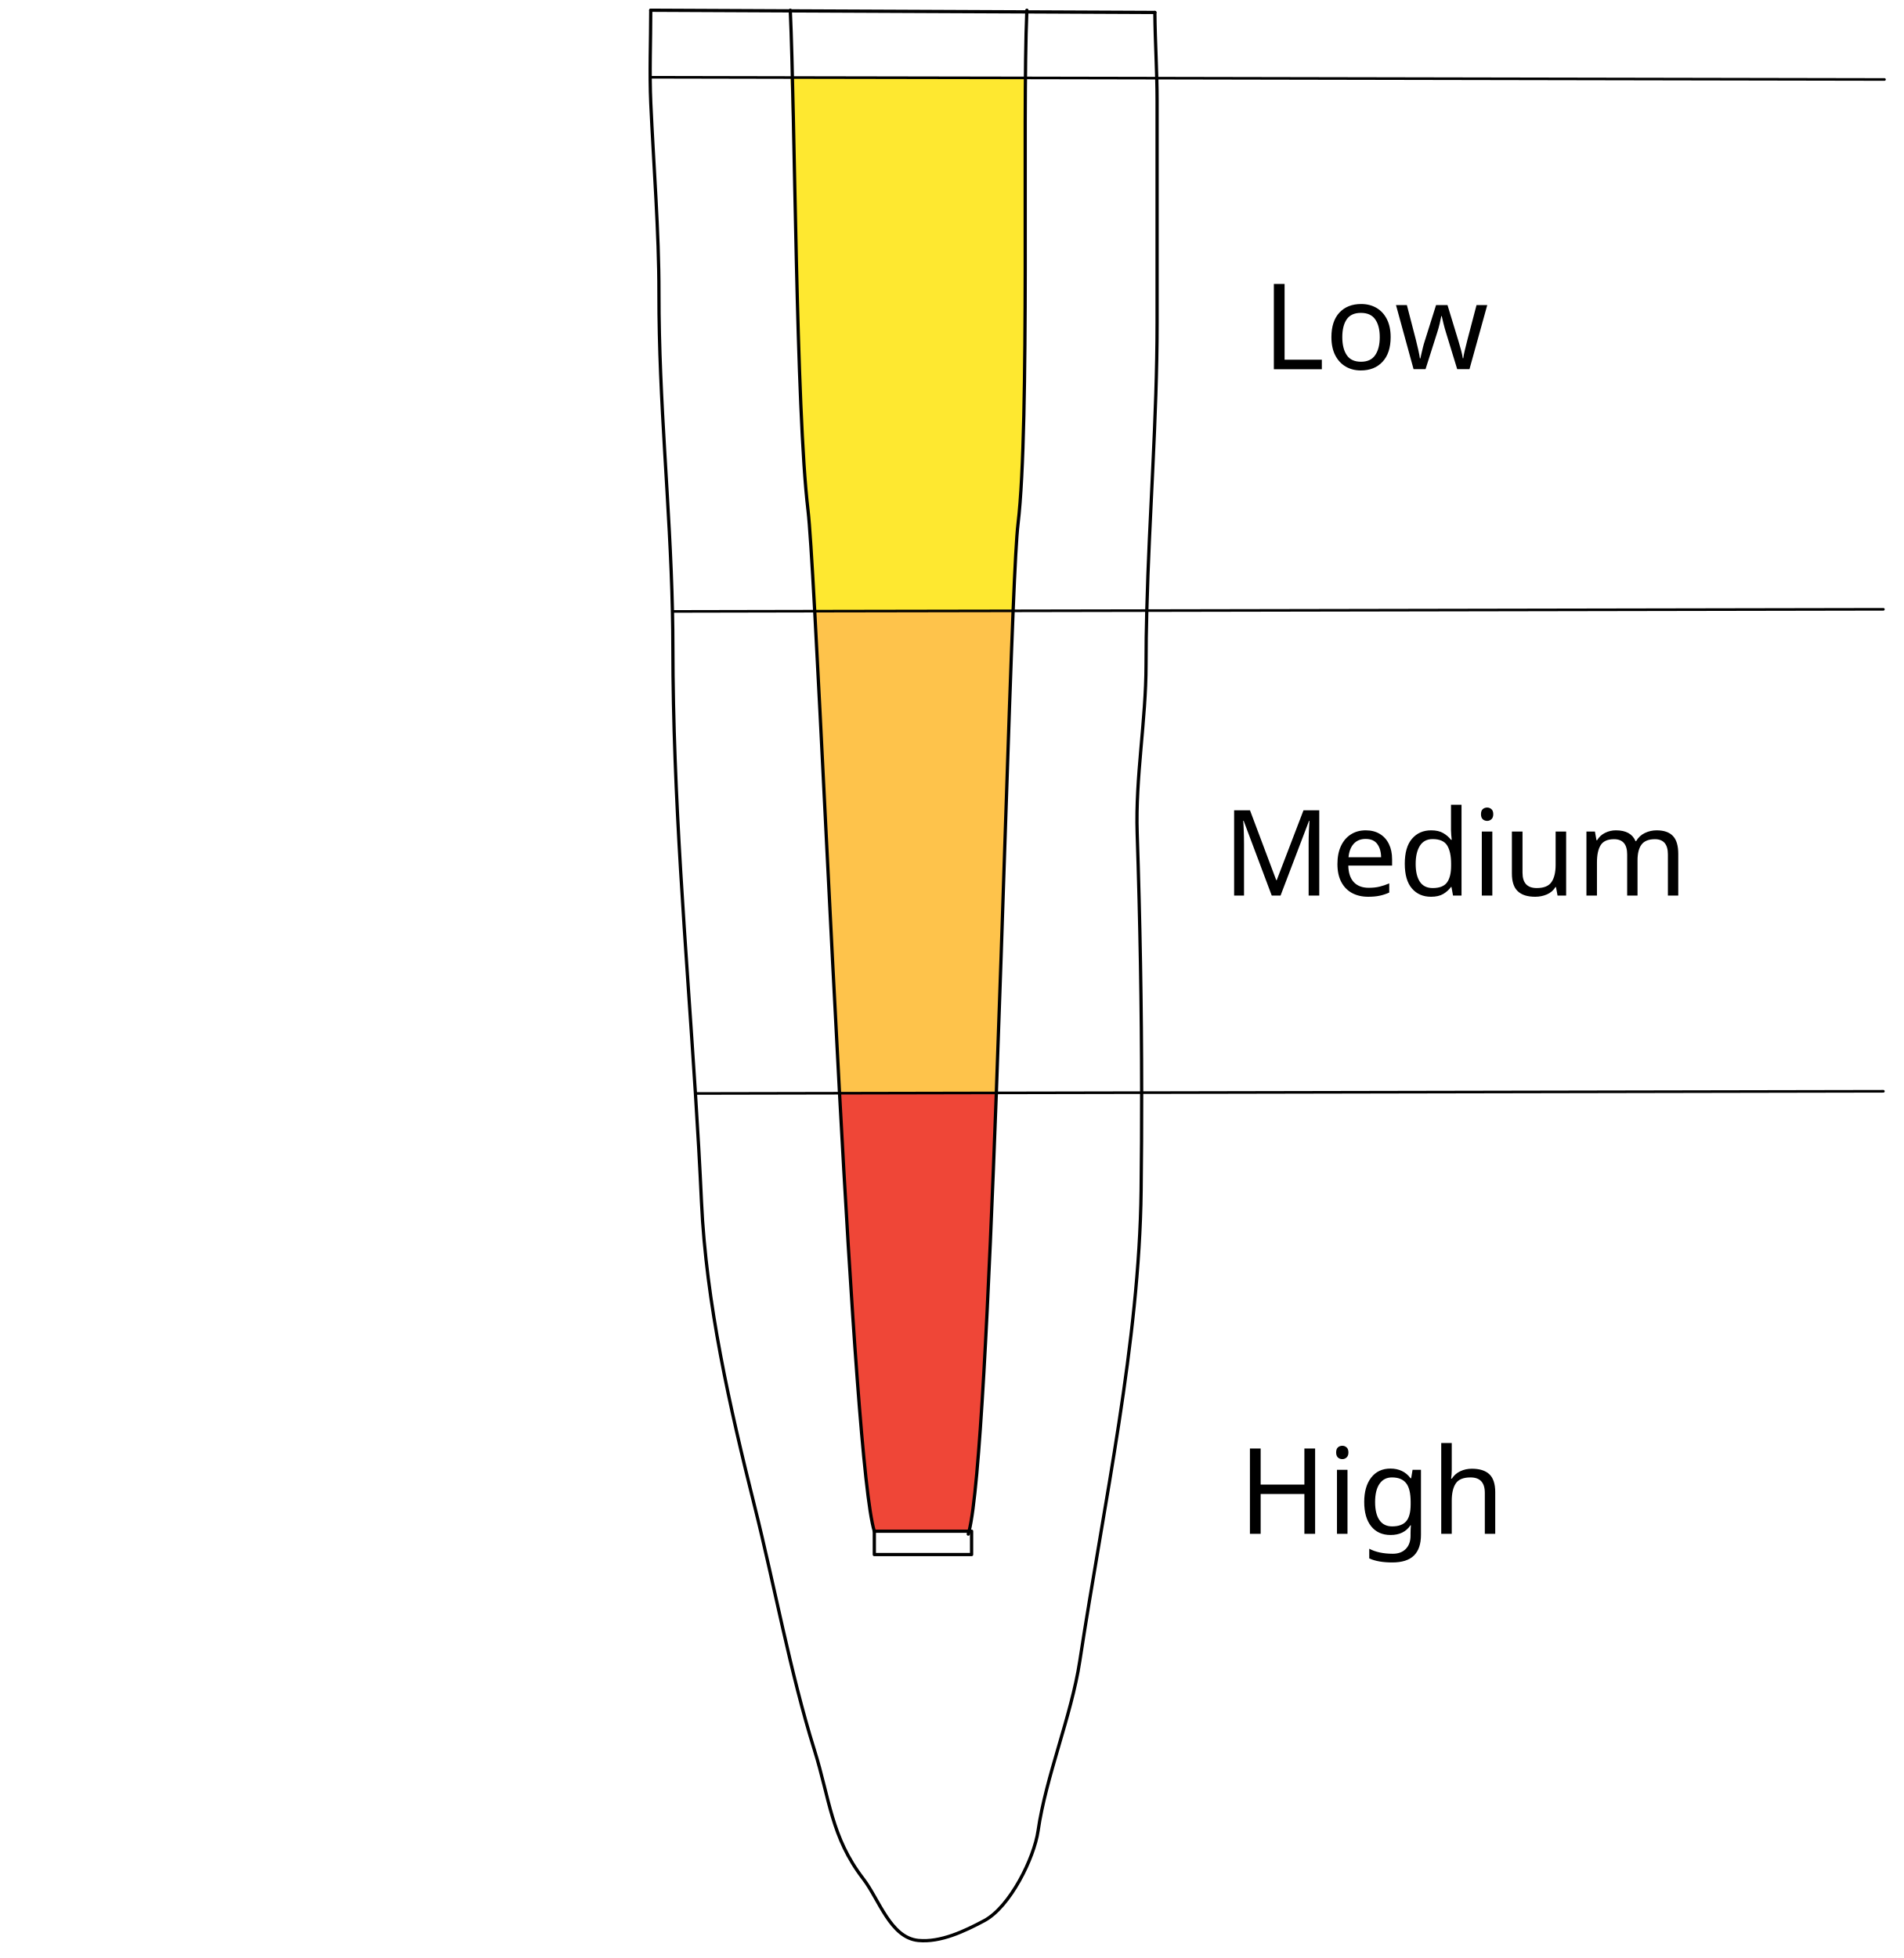
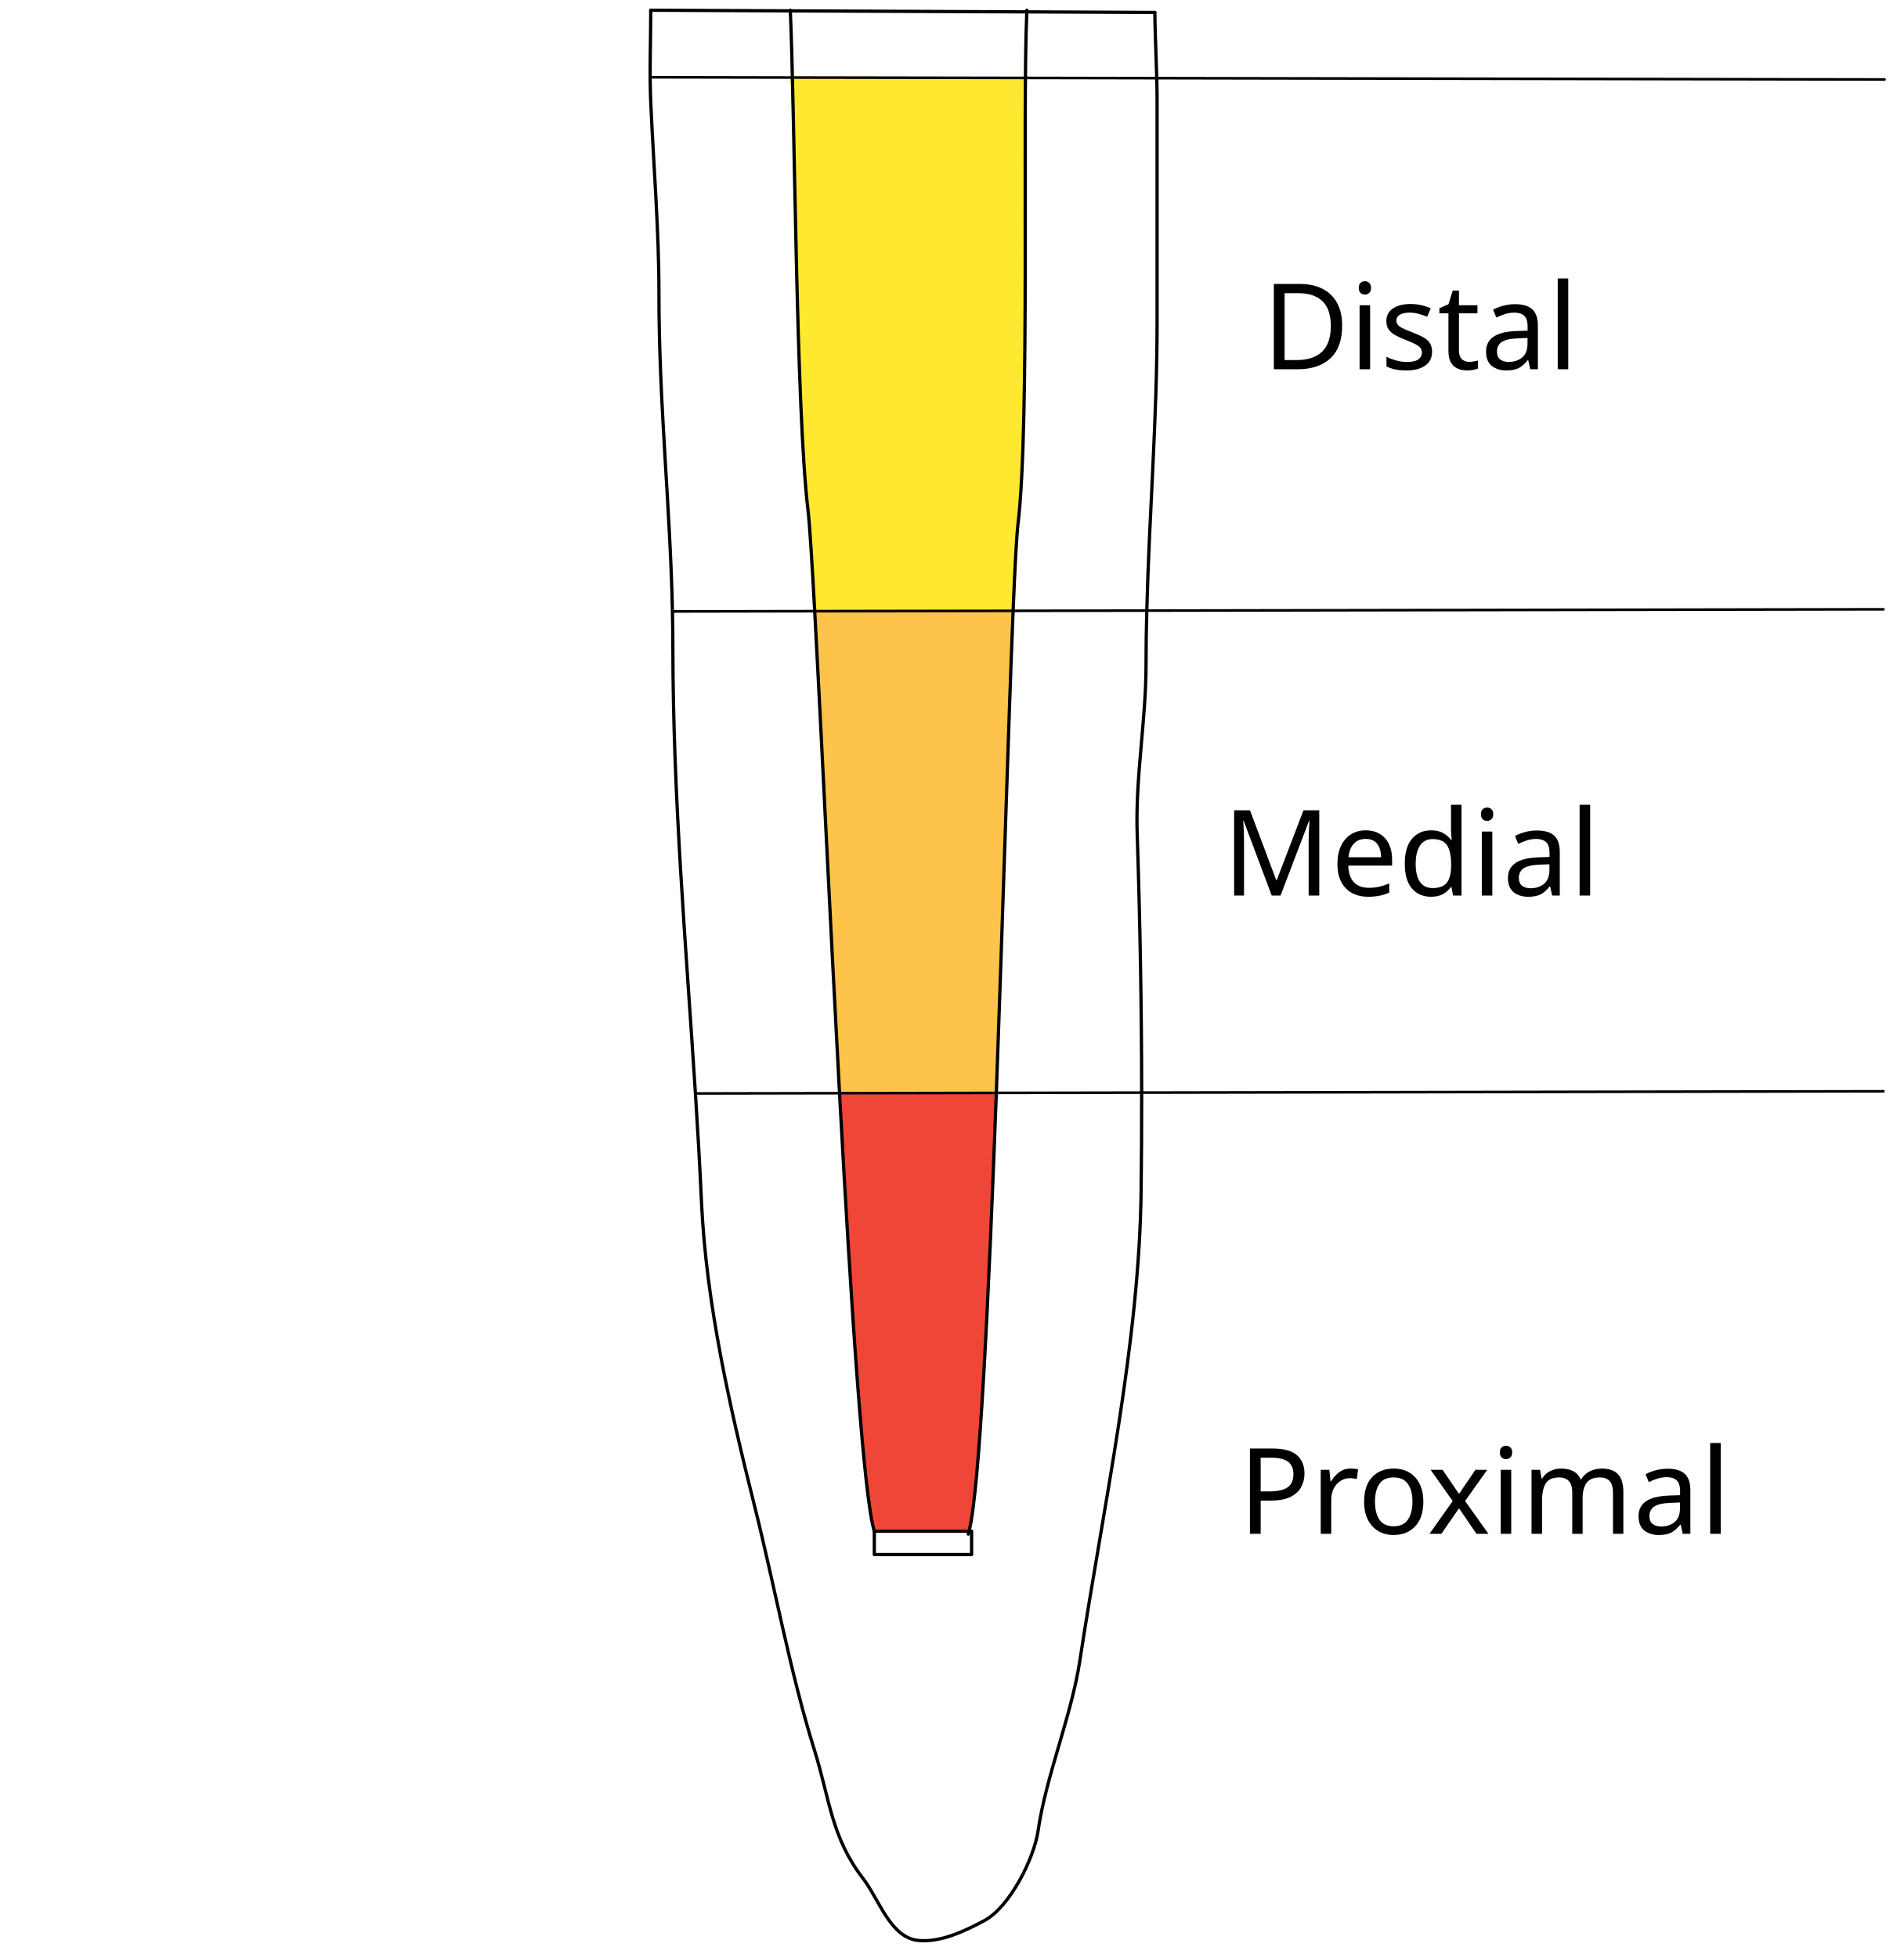
<svg xmlns="http://www.w3.org/2000/svg" version="1.1" xml:space="preserve" width="291.605" height="300" viewBox="0 0 291.605 300" class="root" id="svg2">
  <defs id="defs6" />
  <g id="g10" transform="matrix(0.5081346,0,0,-0.5081346,0.485853,358.4602)">
    <g id="g12">
      <g id="g14" clip-path="none">
        <g id="g20">
          <g id="g22" />
          <g id="g28">
            <g clip-path="none" id="g30">
              <g transform="translate(252.1802,375.8096)" id="g32" class="high" style="fill:#ef4637;fill-opacity:1;fill-rule:nonzero;stroke:none">
                <path d="m 0,0 47.28,0.09 c -2.3,-61.9 -5.02,-119.55 -8.22,-132.16 l -28.57,0 C 7.23,-121.65 3.44,-63.3 0,0" id="path34" />
              </g>
              <g transform="translate(244.7002,521.1597)" id="g36" class="medium" style="fill:#fec34b;fill-opacity:1;fill-rule:nonzero;stroke:none">
                <path d="M 0,0 59.819,0.1 C 58.439,-33.11 56.76,-90.82 54.76,-145.26 L 7.48,-145.35 C 4.57,-91.74 1.9,-34.58 0,0" style="fill:#fec34b;fill-opacity:1;fill-rule:nonzero;stroke:none" id="path38" />
              </g>
              <g transform="translate(237.3398,702.1694)" id="g40" class="low" style="fill:#fee830;fill-opacity:1;fill-rule:nonzero;stroke:none">
                <path d="m 0,-19.862 71.311,-0.276 C 69.95,-47.763 72.28,-130.745 68.66,-157.587 68.21,-160.917 67.72,-169.205 67.18,-180.921 L 7.36,-181.01 c -0.85,13.764 -1.54,23.503 -2.03,27.162 C 1.7,-126.917 1.4,-47.193 0,-19.862" style="fill:#fee830;fill-opacity:1;fill-rule:nonzero;stroke:none;stroke-width:0.944" id="path42" />
              </g>
            </g>
          </g>
        </g>
        <g id="g44" transform="translate(195.2598,702.3599)">
          <path d="m 0,0 c 0,-9.31 -0.41,-18.72 0.01,-28.01 0.82,-18.32 2.49,-38.92 2.46,-57.33 -0.04,-32.91 3.37,-63.54 4.07,-95.94 0.08,-3.62 0.13,-7.26 0.13,-10.93 0.04,-45.05 3.94,-89.57 6.8,-134.42 0.7,-10.89 1.33,-21.8 1.83,-32.741 1.41,-30.519 8.52,-61.799 16.02,-91.729 5.92,-23.59 10.75,-50.24 18.01,-73.441 4.67,-14.919 5.05,-26.279 14.74,-38.879 4.8,-6.241 8.18,-17.76 16.59,-18.6 6.74,-0.66 14.021,2.83 19.89,5.96 7.79,4.149 15.06,18.89 16.24,27.109 2.37,16.401 10.061,34.75 12.561,51.091 7.359,48.12 17.969,96.199 18.509,141.97 0.12,9.89 0.17,19.71 0.161,29.51 -0.021,26.06 -0.481,51.93 -1.351,78.21 -0.56,16.87 2.67,34.03 2.67,50.83 0,5.45 0.08,10.89 0.23,16.31 0.741,29.05 3.1,57.74 3.1,86.81 l 0,66.89 c 0,9.01 -0.6,17.79 -0.67,26.66" style="fill:none;stroke:#000000;stroke-width:0.984;stroke-linecap:round;stroke-linejoin:round;stroke-miterlimit:4;stroke-dasharray:none;stroke-opacity:1" id="path46" />
        </g>
        <g id="g48" transform="translate(291.2402,243.7393)">
          <path d="m 0,0 0.76,0 0,-7.04 -29.33,0 0,7.04 L 0,0 Z" style="fill:none;stroke:#000000;stroke-width:0.984;stroke-linecap:round;stroke-linejoin:round;stroke-miterlimit:4;stroke-dasharray:none;stroke-opacity:1" id="path50" />
        </g>
        <g id="g52" transform="translate(237.3301,702.3599)">
          <path d="m 0,0 0,-0.08 c 0.01,-0.03 0.01,-0.07 0.01,-0.11 1.4,-30.7 1.7,-120.25 5.33,-150.5 0.49,-4.11 1.18,-15.05 2.03,-30.51 1.9,-34.58 4.57,-91.74 7.48,-145.35 3.44,-63.3 7.23,-121.651 10.49,-132.071" style="fill:none;stroke:#000000;stroke-width:0.984;stroke-linecap:round;stroke-linejoin:round;stroke-miterlimit:4;stroke-dasharray:none;stroke-opacity:1" id="path54" />
        </g>
        <g id="g56" transform="translate(308.6699,702.3599)">
          <path d="m 0,0 c 0,-0.07 -0.01,-0.13 -0.01,-0.2 0,-0.1 -0.01,-0.2 -0.01,-0.3 -1.36,-31.03 0.97,-124.24 -2.65,-154.39 -0.45,-3.74 -0.94,-13.05 -1.48,-26.21 -1.38,-33.21 -3.06,-90.92 -5.06,-145.36 -2.3,-61.9 -5.019,-119.55 -8.22,-132.161 -0.08,-0.319 -0.16,-0.609 -0.24,-0.869" style="fill:none;stroke:#000000;stroke-width:0.984;stroke-linecap:round;stroke-linejoin:round;stroke-miterlimit:4;stroke-dasharray:none;stroke-opacity:1" id="path58" />
        </g>
        <g id="g60" transform="translate(195.2598,702.3599)">
          <path d="M 0,0 42.08,-0.19 113.391,-0.5 152,-0.67" style="fill:none;stroke:#000000;stroke-width:0.984;stroke-linecap:round;stroke-linejoin:round;stroke-miterlimit:4;stroke-dasharray:none;stroke-opacity:1" id="path62" />
        </g>
        <g id="g64" transform="translate(208.73,375.7295)">
          <path d="M 0,0 43.45,0.08 90.73,0.17 134.55,0.25 358.2,0.66" style="fill:none;stroke:#000000;stroke-width:0.787;stroke-linecap:round;stroke-linejoin:round;stroke-miterlimit:4;stroke-dasharray:none;stroke-opacity:1" id="path66" />
        </g>
        <g id="g68" transform="translate(201.7998,521.0796)">
          <path d="m 0,0 42.9,0.08 59.82,0.1 40.31,0.07 222.1,0.39" style="fill:none;stroke:#000000;stroke-width:0.787;stroke-linecap:round;stroke-linejoin:round;stroke-miterlimit:4;stroke-dasharray:none;stroke-opacity:1" id="path70" />
        </g>
        <g id="g72" transform="translate(195.2598,702.3599)">
          <path d="m 0.331,-20.212 42.07,-0.08 71.33,-0.12 258.27,-0.47" style="fill:none;stroke:#000000;stroke-width:0.787;stroke-linecap:round;stroke-linejoin:round;stroke-miterlimit:4;stroke-dasharray:none;stroke-opacity:1" id="path74" />
        </g>
      </g>
    </g>
    <text xml:space="preserve" style="font-style:normal;font-variant:normal;font-weight:normal;font-stretch:normal;font-size:36.012px;line-height:125%;font-family:Sans;-inkscape-font-specification:'Sans, Normal';text-align:start;letter-spacing:0px;word-spacing:0px;writing-mode:lr-tb;text-anchor:start;fill:#000000;fill-opacity:1;stroke:none;stroke-width:1.294px;stroke-linecap:butt;stroke-linejoin:miter;stroke-opacity:1" x="372.424" y="-242.958" id="text7175" transform="scale(1,-1)">
-       <tspan id="tspan7177" x="372.424" y="-242.958" style="font-style:normal;font-variant:normal;font-weight:normal;font-stretch:normal;font-size:36.012px;line-height:125%;font-family:Sans;-inkscape-font-specification:'Sans, Normal';text-align:start;writing-mode:lr-tb;text-anchor:start;stroke-width:1.294px">High</tspan>
+       <tspan id="tspan7177" x="372.424" y="-242.958" style="font-style:normal;font-variant:normal;font-weight:normal;font-stretch:normal;font-size:36.012px;line-height:125%;font-family:Sans;-inkscape-font-specification:'Sans, Normal';text-align:start;writing-mode:lr-tb;text-anchor:start;stroke-width:1.294px">Proximal</tspan>
    </text>
    <text xml:space="preserve" style="font-style:normal;font-variant:normal;font-weight:normal;font-stretch:normal;font-size:36.012px;line-height:125%;font-family:Sans;-inkscape-font-specification:'Sans, Normal';text-align:start;letter-spacing:0px;word-spacing:0px;writing-mode:lr-tb;text-anchor:start;fill:#000000;fill-opacity:1;stroke:none;stroke-width:1.294px;stroke-linecap:butt;stroke-linejoin:miter;stroke-opacity:1" x="367.661" y="-435.403" id="text7175-7" transform="scale(1,-1)">
-       <tspan style="stroke-width:1.294px" id="tspan7197" x="367.661" y="-435.403">Medium</tspan>
+       <tspan style="stroke-width:1.294px" id="tspan7197" x="367.661" y="-435.403">Medial</tspan>
    </text>
    <text xml:space="preserve" style="font-style:normal;font-variant:normal;font-weight:normal;font-stretch:normal;font-size:36.012px;line-height:125%;font-family:Sans;-inkscape-font-specification:'Sans, Normal';text-align:start;letter-spacing:0px;word-spacing:0px;writing-mode:lr-tb;text-anchor:start;fill:#000000;fill-opacity:1;stroke:none;stroke-width:1.294px;stroke-linecap:butt;stroke-linejoin:miter;stroke-opacity:1" x="379.64" y="-594.1" id="text7175-7-8" transform="scale(1,-1)">
-       <tspan style="stroke-width:1.294px" id="tspan7217" x="379.64" y="-594.1">Low</tspan>
+       <tspan style="stroke-width:1.294px" id="tspan7217" x="379.64" y="-594.1">Distal</tspan>
    </text>
  </g>
</svg>
